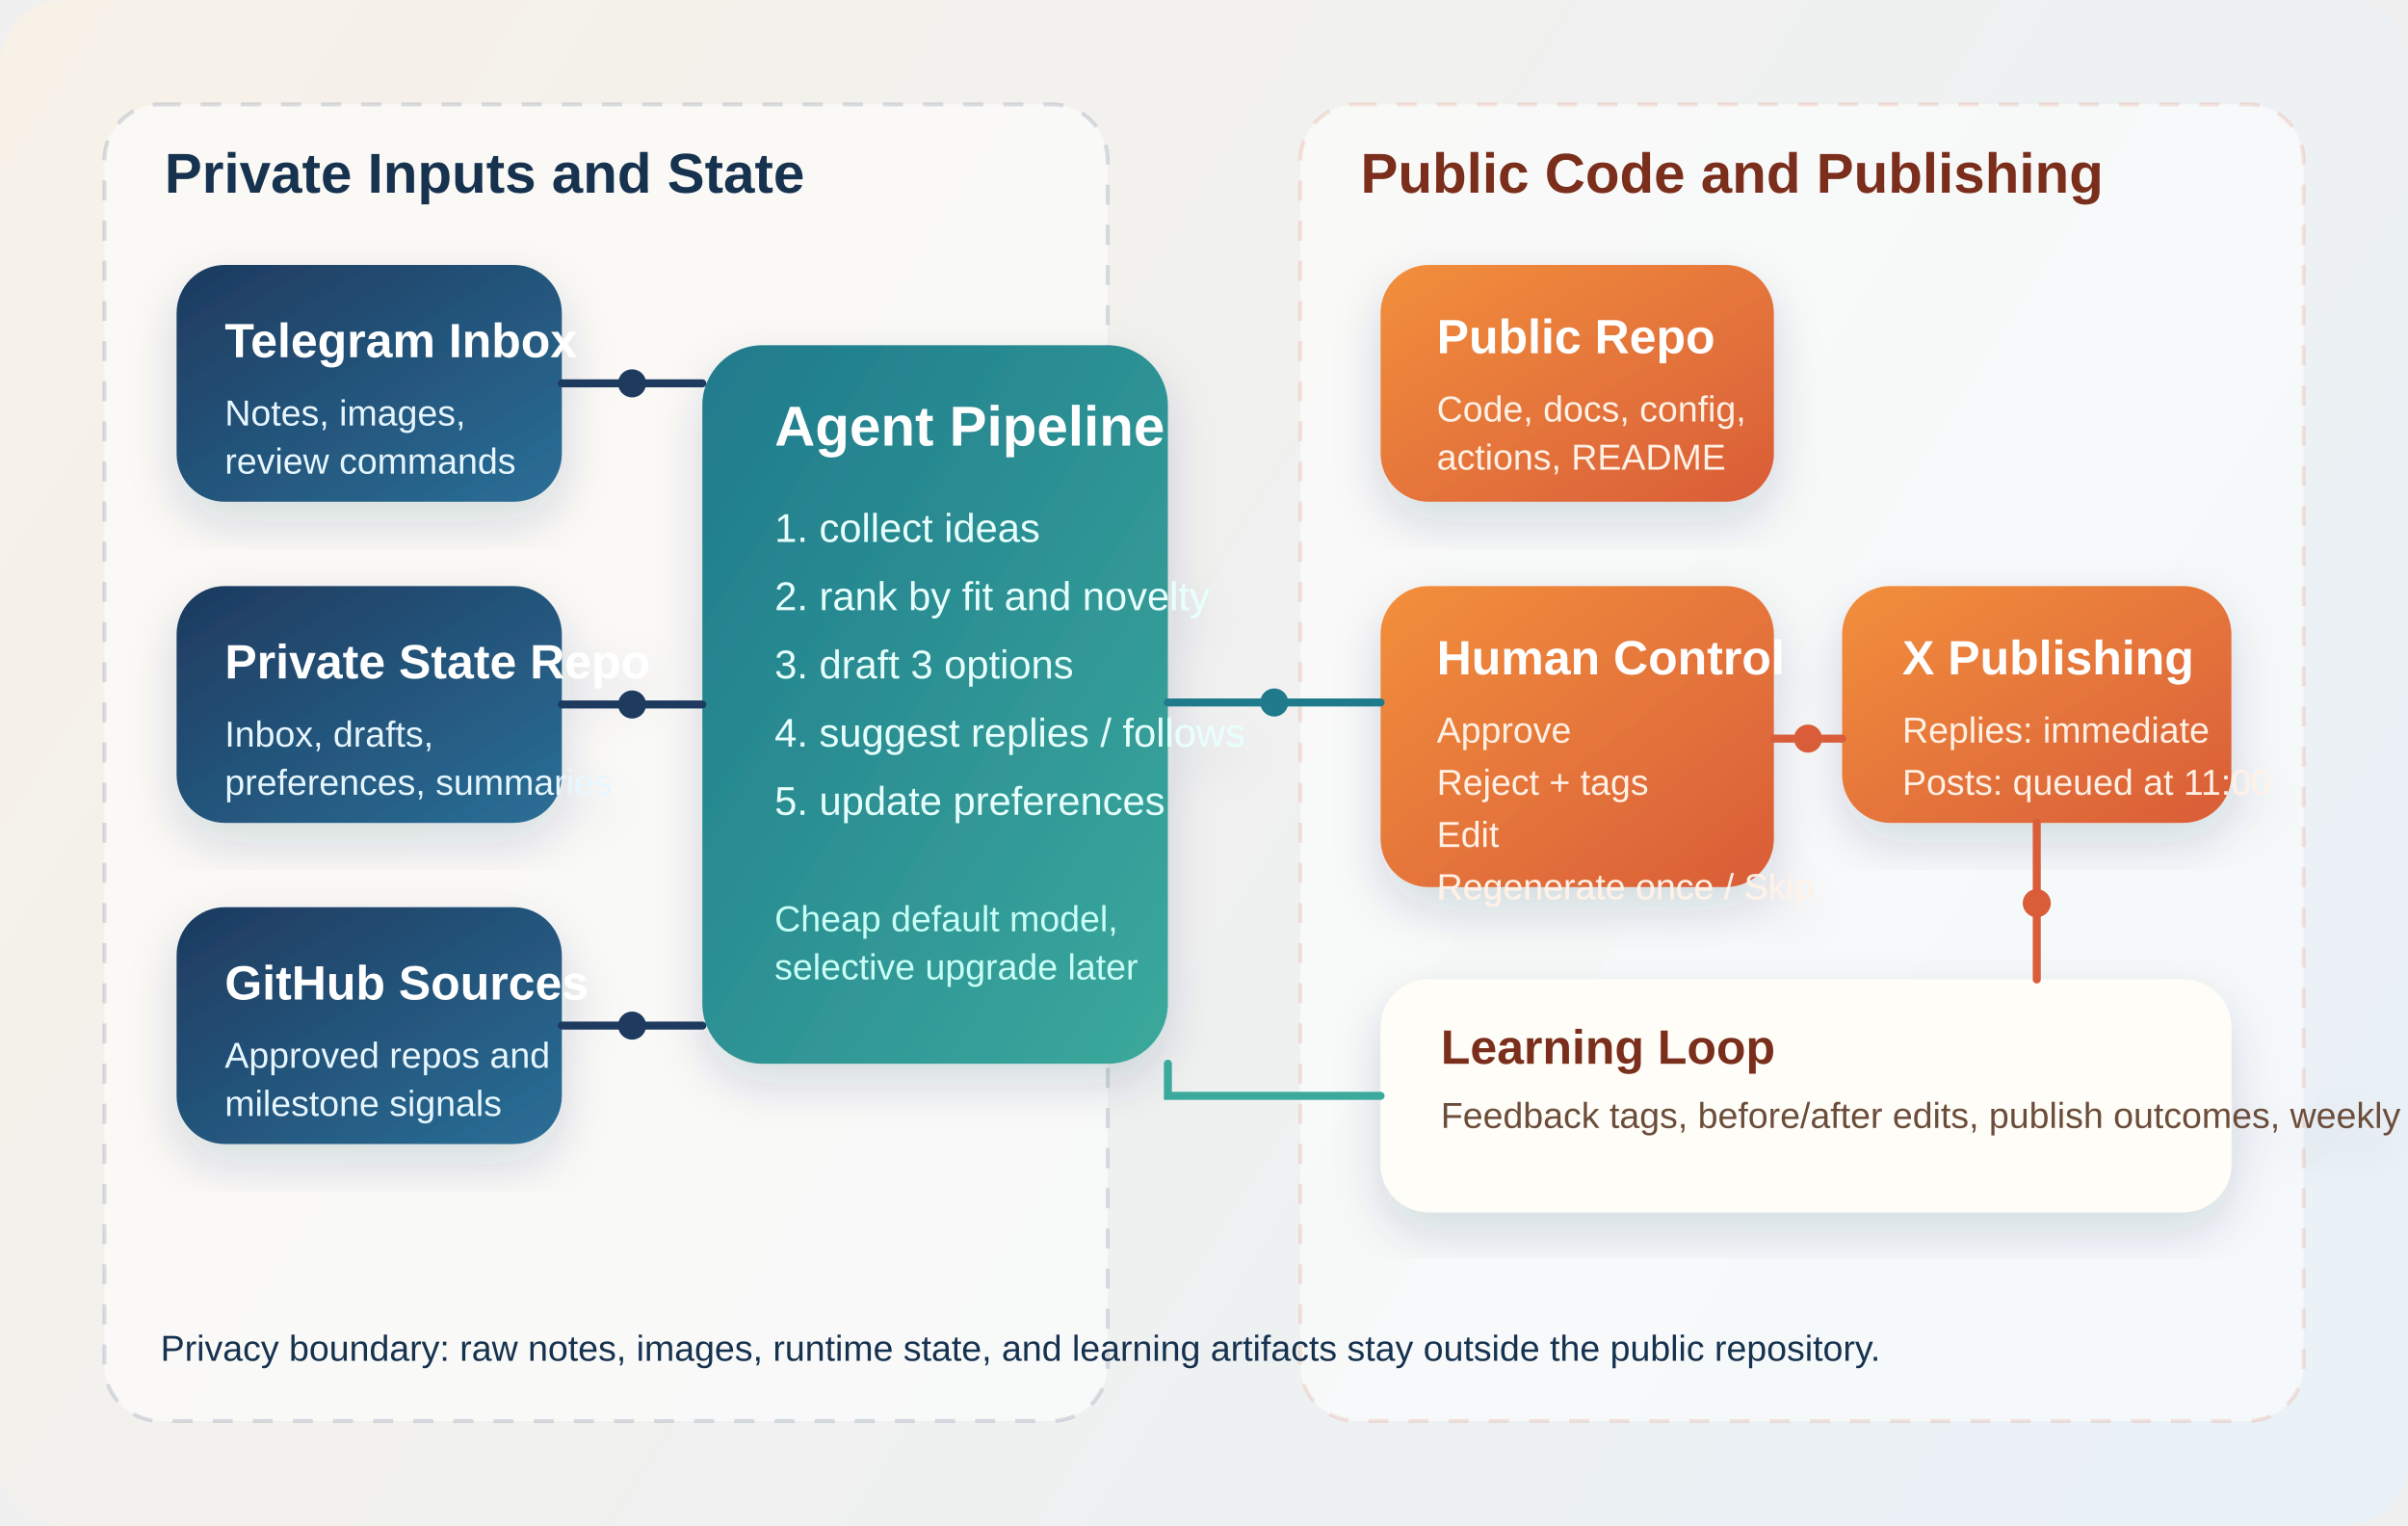
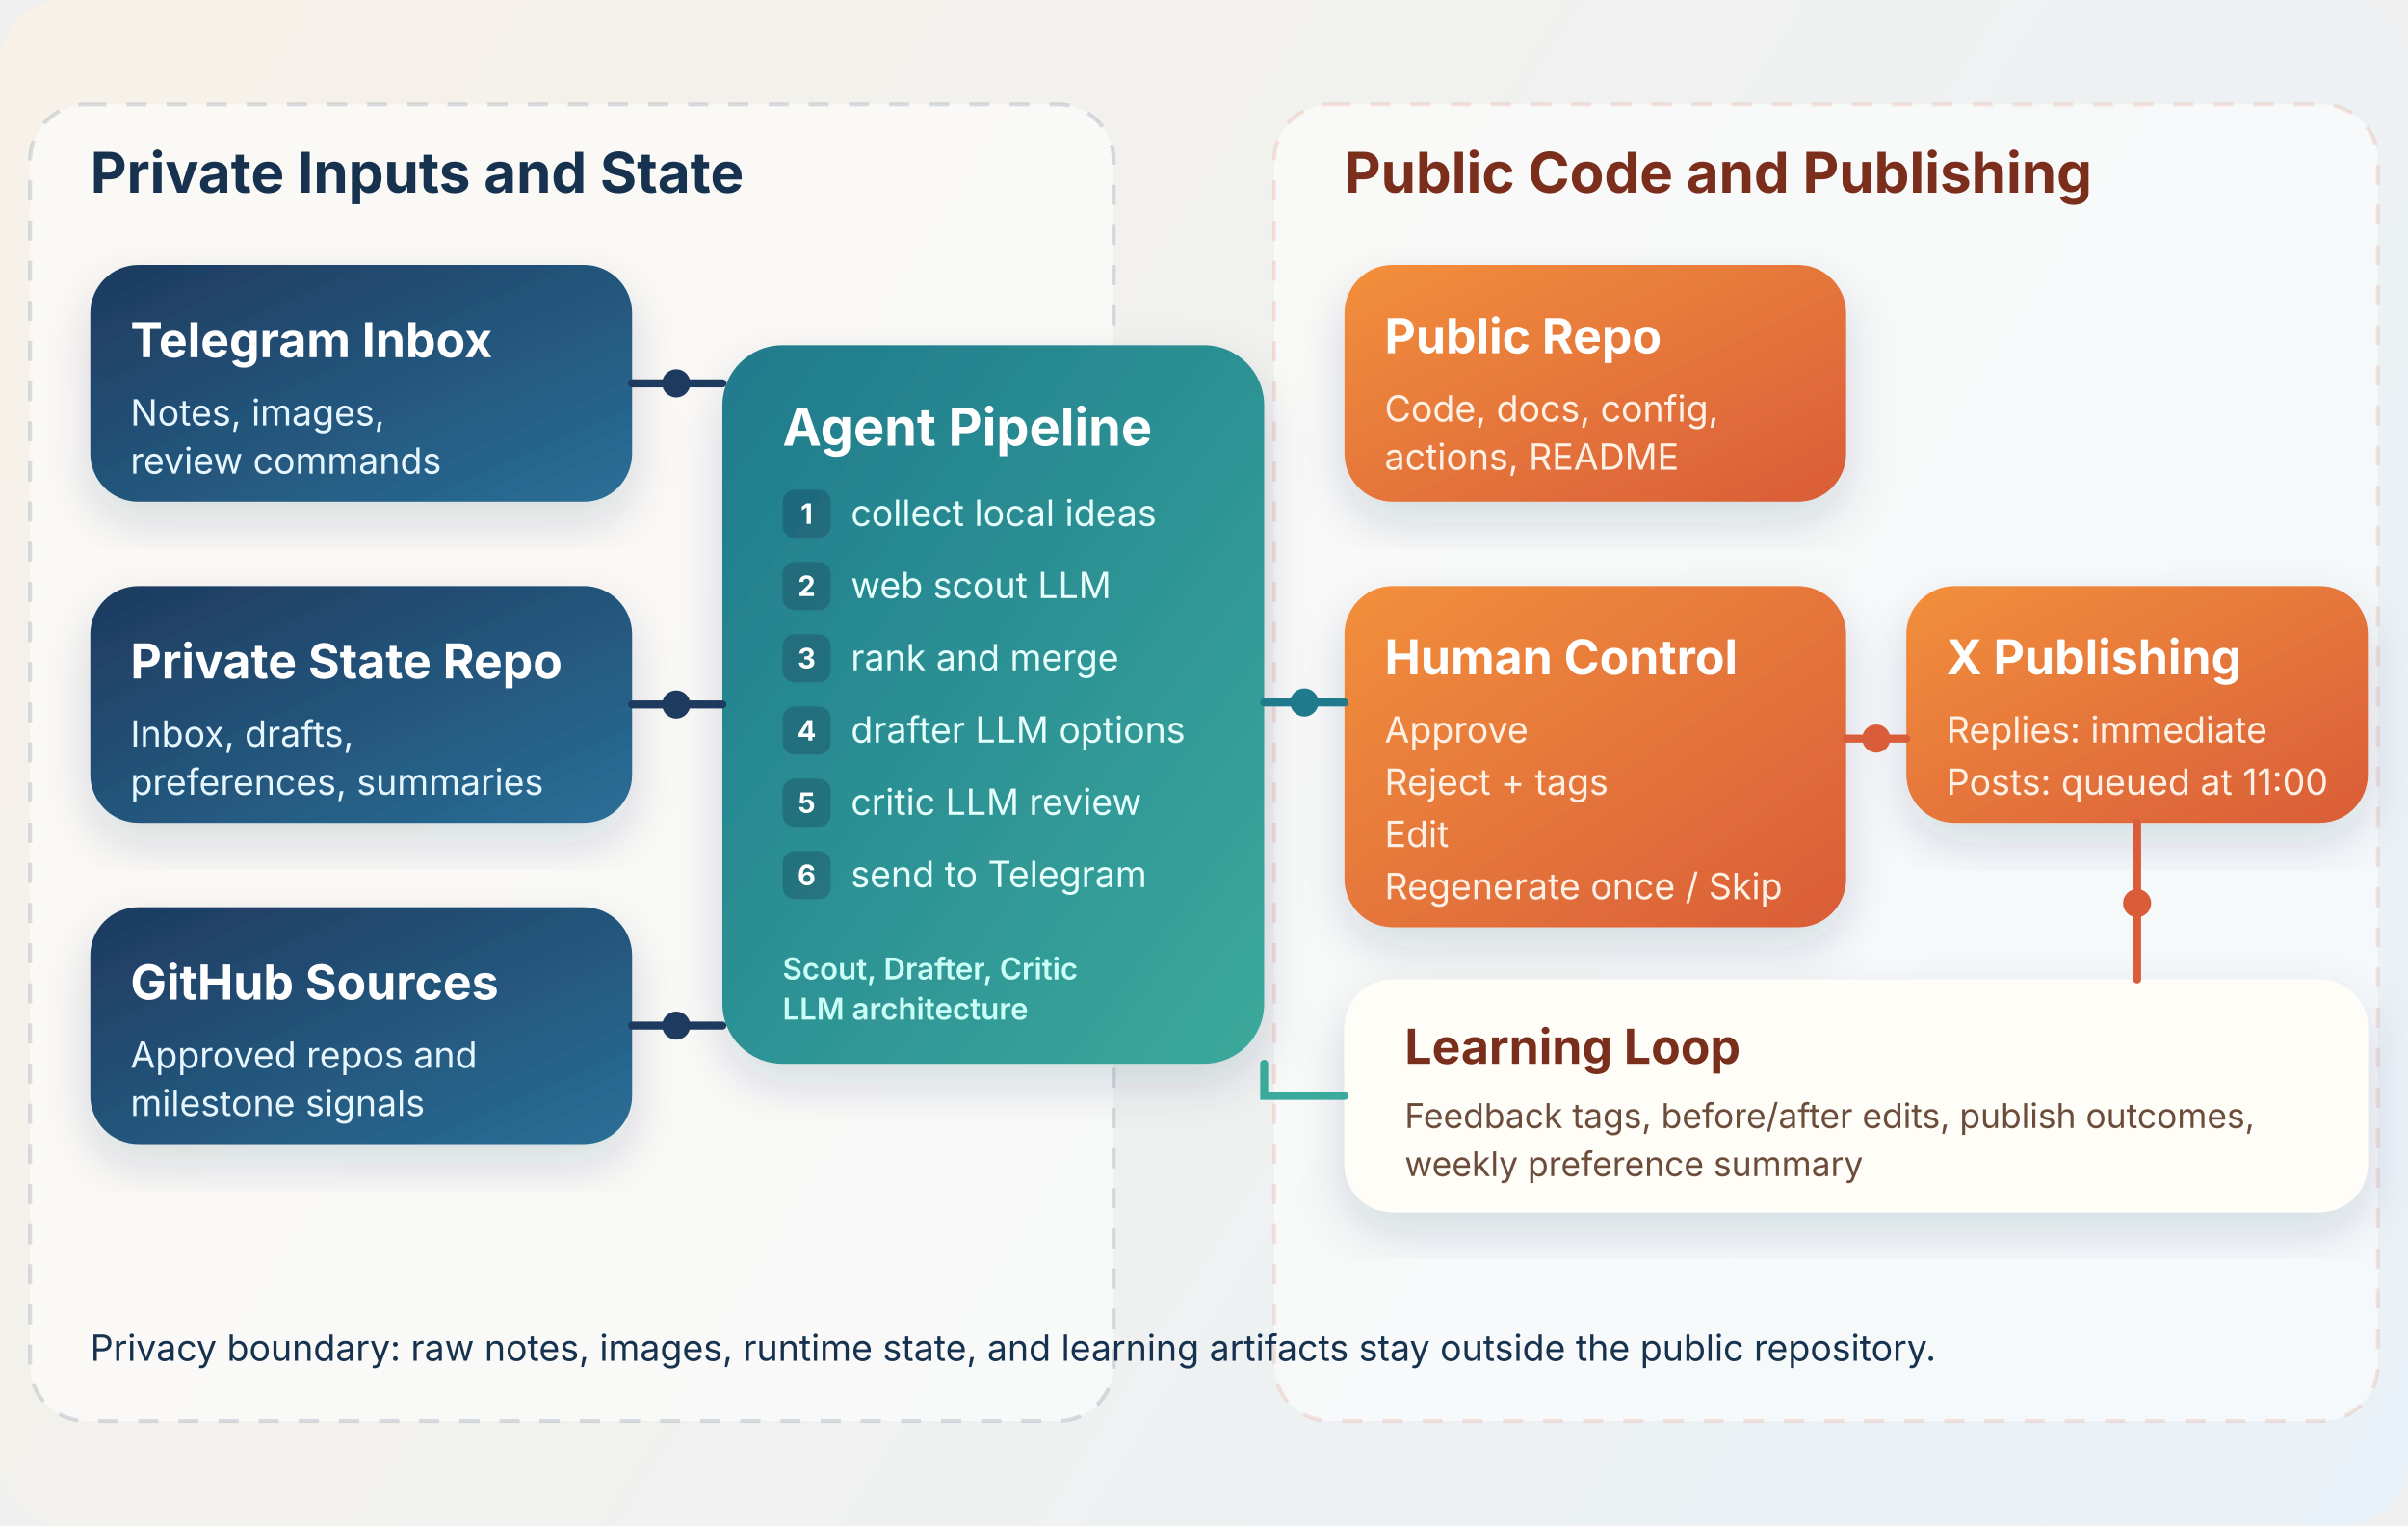
<svg xmlns="http://www.w3.org/2000/svg" width="1200" height="760" viewBox="0 0 1200 760" fill="none">
  <defs>
    <linearGradient id="bg" x1="0" y1="0" x2="1200" y2="760" gradientUnits="userSpaceOnUse">
      <stop stop-color="#F7F1E8" />
      <stop offset="1" stop-color="#E9F1F8" />
    </linearGradient>
    <linearGradient id="private" x1="0" y1="0" x2="1" y2="1">
      <stop stop-color="#1E3A5F" />
      <stop offset="1" stop-color="#2A6F97" />
    </linearGradient>
    <linearGradient id="public" x1="0" y1="0" x2="1" y2="1">
      <stop stop-color="#F28F3B" />
      <stop offset="1" stop-color="#D95D39" />
    </linearGradient>
    <linearGradient id="agent" x1="0" y1="0" x2="1" y2="1">
      <stop stop-color="#1F7A8C" />
      <stop offset="1" stop-color="#3BA99C" />
    </linearGradient>
    <filter id="shadow" x="-20%" y="-20%" width="140%" height="140%">
      <feDropShadow dx="0" dy="10" stdDeviation="12" flood-color="#16324F" flood-opacity="0.15" />
    </filter>
  </defs>
  <rect x="0" y="0" width="1200" height="760" rx="32" fill="url(#bg)" />
-   <rect x="52" y="52" width="500" height="656" rx="28" fill="#FFFFFF" fill-opacity="0.55" stroke="#1E3A5F" stroke-opacity="0.15" stroke-width="2" stroke-dasharray="10 10" />
-   <text x="82" y="96" fill="#16324F" font-family="Arial, sans-serif" font-size="28" font-weight="700">Private Inputs and State</text>
-   <rect x="648" y="52" width="500" height="656" rx="28" fill="#FFFFFF" fill-opacity="0.55" stroke="#D95D39" stroke-opacity="0.15" stroke-width="2" stroke-dasharray="10 10" />
-   <text x="678" y="96" fill="#7A2E1B" font-family="Arial, sans-serif" font-size="28" font-weight="700">Public Code and Publishing</text>
+   <rect x="15" y="52" width="540" height="656" rx="28" fill="#FFFFFF" fill-opacity="0.55" stroke="#1E3A5F" stroke-opacity="0.15" stroke-width="2" stroke-dasharray="10 10" />
+   <text x="45" y="96" fill="#16324F" font-family="system-ui, -apple-system, sans-serif" font-size="28" font-weight="700">Private Inputs and State</text>
+   <rect x="635" y="52" width="550" height="656" rx="28" fill="#FFFFFF" fill-opacity="0.55" stroke="#D95D39" stroke-opacity="0.15" stroke-width="2" stroke-dasharray="10 10" />
+   <text x="670" y="96" fill="#7A2E1B" font-family="system-ui, -apple-system, sans-serif" font-size="28" font-weight="700">Public Code and Publishing</text>
  <g filter="url(#shadow)">
-     <rect x="88" y="132" width="192" height="118" rx="24" fill="url(#private)" />
-     <text x="112" y="178" fill="white" font-family="Arial, sans-serif" font-size="24" font-weight="700">Telegram Inbox</text>
-     <text x="112" y="212" fill="#E6F6FF" font-family="Arial, sans-serif" font-size="18">Notes, images,</text>
-     <text x="112" y="236" fill="#E6F6FF" font-family="Arial, sans-serif" font-size="18">review commands</text>
+     <rect x="45" y="132" width="270" height="118" rx="24" fill="url(#private)" />
+     <text x="65" y="178" fill="white" font-family="system-ui, -apple-system, sans-serif" font-size="24" font-weight="700">Telegram Inbox</text>
+     <text x="65" y="212" fill="#E6F6FF" font-family="system-ui, -apple-system, sans-serif" font-size="18">Notes, images,</text>
+     <text x="65" y="236" fill="#E6F6FF" font-family="system-ui, -apple-system, sans-serif" font-size="18">review commands</text>
  </g>
  <g filter="url(#shadow)">
-     <rect x="88" y="292" width="192" height="118" rx="24" fill="url(#private)" />
-     <text x="112" y="338" fill="white" font-family="Arial, sans-serif" font-size="24" font-weight="700">Private State Repo</text>
-     <text x="112" y="372" fill="#E6F6FF" font-family="Arial, sans-serif" font-size="18">Inbox, drafts,</text>
-     <text x="112" y="396" fill="#E6F6FF" font-family="Arial, sans-serif" font-size="18">preferences, summaries</text>
+     <rect x="45" y="292" width="270" height="118" rx="24" fill="url(#private)" />
+     <text x="65" y="338" fill="white" font-family="system-ui, -apple-system, sans-serif" font-size="24" font-weight="700">Private State Repo</text>
+     <text x="65" y="372" fill="#E6F6FF" font-family="system-ui, -apple-system, sans-serif" font-size="18">Inbox, drafts,</text>
+     <text x="65" y="396" fill="#E6F6FF" font-family="system-ui, -apple-system, sans-serif" font-size="18">preferences, summaries</text>
  </g>
  <g filter="url(#shadow)">
-     <rect x="88" y="452" width="192" height="118" rx="24" fill="url(#private)" />
-     <text x="112" y="498" fill="white" font-family="Arial, sans-serif" font-size="24" font-weight="700">GitHub Sources</text>
-     <text x="112" y="532" fill="#E6F6FF" font-family="Arial, sans-serif" font-size="18">Approved repos and</text>
-     <text x="112" y="556" fill="#E6F6FF" font-family="Arial, sans-serif" font-size="18">milestone signals</text>
+     <rect x="45" y="452" width="270" height="118" rx="24" fill="url(#private)" />
+     <text x="65" y="498" fill="white" font-family="system-ui, -apple-system, sans-serif" font-size="24" font-weight="700">GitHub Sources</text>
+     <text x="65" y="532" fill="#E6F6FF" font-family="system-ui, -apple-system, sans-serif" font-size="18">Approved repos and</text>
+     <text x="65" y="556" fill="#E6F6FF" font-family="system-ui, -apple-system, sans-serif" font-size="18">milestone signals</text>
  </g>
  <g filter="url(#shadow)">
-     <rect x="350" y="172" width="232" height="358" rx="30" fill="url(#agent)" />
-     <text x="386" y="222" fill="white" font-family="Arial, sans-serif" font-size="28" font-weight="700">Agent Pipeline</text>
-     <text x="386" y="270" fill="#E7FFFD" font-family="Arial, sans-serif" font-size="20">1. collect ideas</text>
-     <text x="386" y="304" fill="#E7FFFD" font-family="Arial, sans-serif" font-size="20">2. rank by fit and novelty</text>
-     <text x="386" y="338" fill="#E7FFFD" font-family="Arial, sans-serif" font-size="20">3. draft 3 options</text>
-     <text x="386" y="372" fill="#E7FFFD" font-family="Arial, sans-serif" font-size="20">4. suggest replies / follows</text>
-     <text x="386" y="406" fill="#E7FFFD" font-family="Arial, sans-serif" font-size="20">5. update preferences</text>
-     <text x="386" y="464" fill="#C9FFF7" font-family="Arial, sans-serif" font-size="18">Cheap default model,</text>
-     <text x="386" y="488" fill="#C9FFF7" font-family="Arial, sans-serif" font-size="18">selective upgrade later</text>
+     <rect x="360" y="172" width="270" height="358" rx="30" fill="url(#agent)" />
+     <text x="390" y="222" fill="white" font-family="system-ui, -apple-system, sans-serif" font-size="26" font-weight="700">Agent Pipeline</text>
+     <rect x="390" y="244" width="24" height="24" rx="6" fill="#16324F" fill-opacity="0.3" />
+     <text x="402" y="261" fill="#FFFFFF" font-family="system-ui, -apple-system, sans-serif" font-size="14" font-weight="700" text-anchor="middle">1</text>
+     <text x="424" y="262" fill="#E7FFFD" font-family="system-ui, -apple-system, sans-serif" font-size="18">collect local ideas</text>
+     <rect x="390" y="280" width="24" height="24" rx="6" fill="#16324F" fill-opacity="0.3" />
+     <text x="402" y="297" fill="#FFFFFF" font-family="system-ui, -apple-system, sans-serif" font-size="14" font-weight="700" text-anchor="middle">2</text>
+     <text x="424" y="298" fill="#E7FFFD" font-family="system-ui, -apple-system, sans-serif" font-size="18">web scout LLM</text>
+     <rect x="390" y="316" width="24" height="24" rx="6" fill="#16324F" fill-opacity="0.3" />
+     <text x="402" y="333" fill="#FFFFFF" font-family="system-ui, -apple-system, sans-serif" font-size="14" font-weight="700" text-anchor="middle">3</text>
+     <text x="424" y="334" fill="#E7FFFD" font-family="system-ui, -apple-system, sans-serif" font-size="18">rank and merge</text>
+     <rect x="390" y="352" width="24" height="24" rx="6" fill="#16324F" fill-opacity="0.3" />
+     <text x="402" y="369" fill="#FFFFFF" font-family="system-ui, -apple-system, sans-serif" font-size="14" font-weight="700" text-anchor="middle">4</text>
+     <text x="424" y="370" fill="#E7FFFD" font-family="system-ui, -apple-system, sans-serif" font-size="18">drafter LLM options</text>
+     <rect x="390" y="388" width="24" height="24" rx="6" fill="#16324F" fill-opacity="0.3" />
+     <text x="402" y="405" fill="#FFFFFF" font-family="system-ui, -apple-system, sans-serif" font-size="14" font-weight="700" text-anchor="middle">5</text>
+     <text x="424" y="406" fill="#E7FFFD" font-family="system-ui, -apple-system, sans-serif" font-size="18">critic LLM review</text>
+     <rect x="390" y="424" width="24" height="24" rx="6" fill="#16324F" fill-opacity="0.3" />
+     <text x="402" y="441" fill="#FFFFFF" font-family="system-ui, -apple-system, sans-serif" font-size="14" font-weight="700" text-anchor="middle">6</text>
+     <text x="424" y="442" fill="#E7FFFD" font-family="system-ui, -apple-system, sans-serif" font-size="18">send to Telegram</text>
+     <text x="390" y="488" fill="#C9FFF7" font-family="system-ui, -apple-system, sans-serif" font-size="15" font-weight="600">Scout, Drafter, Critic</text>
+     <text x="390" y="508" fill="#C9FFF7" font-family="system-ui, -apple-system, sans-serif" font-size="15" font-weight="600">LLM architecture</text>
  </g>
  <g filter="url(#shadow)">
-     <rect x="688" y="132" width="196" height="118" rx="24" fill="url(#public)" />
-     <text x="716" y="176" fill="white" font-family="Arial, sans-serif" font-size="24" font-weight="700">Public Repo</text>
-     <text x="716" y="210" fill="#FFF1E5" font-family="Arial, sans-serif" font-size="18">Code, docs, config,</text>
-     <text x="716" y="234" fill="#FFF1E5" font-family="Arial, sans-serif" font-size="18">actions, README</text>
+     <rect x="670" y="132" width="250" height="118" rx="24" fill="url(#public)" />
+     <text x="690" y="176" fill="white" font-family="system-ui, -apple-system, sans-serif" font-size="24" font-weight="700">Public Repo</text>
+     <text x="690" y="210" fill="#FFF1E5" font-family="system-ui, -apple-system, sans-serif" font-size="18">Code, docs, config,</text>
+     <text x="690" y="234" fill="#FFF1E5" font-family="system-ui, -apple-system, sans-serif" font-size="18">actions, README</text>
  </g>
  <g filter="url(#shadow)">
-     <rect x="688" y="292" width="196" height="150" rx="24" fill="url(#public)" />
-     <text x="716" y="336" fill="white" font-family="Arial, sans-serif" font-size="24" font-weight="700">Human Control</text>
-     <text x="716" y="370" fill="#FFF1E5" font-family="Arial, sans-serif" font-size="18">Approve</text>
-     <text x="716" y="396" fill="#FFF1E5" font-family="Arial, sans-serif" font-size="18">Reject + tags</text>
-     <text x="716" y="422" fill="#FFF1E5" font-family="Arial, sans-serif" font-size="18">Edit</text>
-     <text x="716" y="448" fill="#FFF1E5" font-family="Arial, sans-serif" font-size="18">Regenerate once / Skip</text>
+     <rect x="670" y="292" width="250" height="170" rx="24" fill="url(#public)" />
+     <text x="690" y="336" fill="white" font-family="system-ui, -apple-system, sans-serif" font-size="24" font-weight="700">Human Control</text>
+     <text x="690" y="370" fill="#FFF1E5" font-family="system-ui, -apple-system, sans-serif" font-size="18">Approve</text>
+     <text x="690" y="396" fill="#FFF1E5" font-family="system-ui, -apple-system, sans-serif" font-size="18">Reject + tags</text>
+     <text x="690" y="422" fill="#FFF1E5" font-family="system-ui, -apple-system, sans-serif" font-size="18">Edit</text>
+     <text x="690" y="448" fill="#FFF1E5" font-family="system-ui, -apple-system, sans-serif" font-size="18">Regenerate once / Skip</text>
  </g>
  <g filter="url(#shadow)">
-     <rect x="918" y="292" width="194" height="118" rx="24" fill="url(#public)" />
-     <text x="948" y="336" fill="white" font-family="Arial, sans-serif" font-size="24" font-weight="700">X Publishing</text>
-     <text x="948" y="370" fill="#FFF1E5" font-family="Arial, sans-serif" font-size="18">Replies: immediate</text>
-     <text x="948" y="396" fill="#FFF1E5" font-family="Arial, sans-serif" font-size="18">Posts: queued at 11:00</text>
+     <rect x="950" y="292" width="230" height="118" rx="24" fill="url(#public)" />
+     <text x="970" y="336" fill="white" font-family="system-ui, -apple-system, sans-serif" font-size="24" font-weight="700">X Publishing</text>
+     <text x="970" y="370" fill="#FFF1E5" font-family="system-ui, -apple-system, sans-serif" font-size="18">Replies: immediate</text>
+     <text x="970" y="396" fill="#FFF1E5" font-family="system-ui, -apple-system, sans-serif" font-size="18">Posts: queued at 11:00</text>
  </g>
  <g filter="url(#shadow)">
-     <rect x="688" y="488" width="424" height="116" rx="24" fill="#FFFDF8" />
-     <text x="718" y="530" fill="#7A2E1B" font-family="Arial, sans-serif" font-size="24" font-weight="700">Learning Loop</text>
-     <text x="718" y="562" fill="#6C4D3B" font-family="Arial, sans-serif" font-size="18">Feedback tags, before/after edits, publish outcomes, weekly preference summary</text>
+     <rect x="670" y="488" width="510" height="116" rx="24" fill="#FFFDF8" />
+     <text x="700" y="530" fill="#7A2E1B" font-family="system-ui, -apple-system, sans-serif" font-size="24" font-weight="700">Learning Loop</text>
+     <text x="700" y="562" fill="#6C4D3B" font-family="system-ui, -apple-system, sans-serif" font-size="17">Feedback tags, before/after edits, publish outcomes,</text>
+     <text x="700" y="586" fill="#6C4D3B" font-family="system-ui, -apple-system, sans-serif" font-size="17">weekly preference summary</text>
  </g>
-   <path d="M280 191H350" stroke="#1E3A5F" stroke-width="4" stroke-linecap="round" />
-   <path d="M280 351H350" stroke="#1E3A5F" stroke-width="4" stroke-linecap="round" />
-   <path d="M280 511H350" stroke="#1E3A5F" stroke-width="4" stroke-linecap="round" />
-   <path d="M582 350H688" stroke="#1F7A8C" stroke-width="4" stroke-linecap="round" />
-   <path d="M884 368H918" stroke="#D95D39" stroke-width="4" stroke-linecap="round" />
-   <path d="M1015 410V488" stroke="#D95D39" stroke-width="4" stroke-linecap="round" />
-   <path d="M688 546H582V530" stroke="#3BA99C" stroke-width="4" stroke-linecap="round" />
-   <circle cx="315" cy="191" r="7" fill="#1E3A5F" />
-   <circle cx="315" cy="351" r="7" fill="#1E3A5F" />
-   <circle cx="315" cy="511" r="7" fill="#1E3A5F" />
-   <circle cx="635" cy="350" r="7" fill="#1F7A8C" />
-   <circle cx="901" cy="368" r="7" fill="#D95D39" />
-   <circle cx="1015" cy="450" r="7" fill="#D95D39" />
-   <text x="80" y="678" fill="#16324F" font-family="Arial, sans-serif" font-size="18">Privacy boundary: raw notes, images, runtime state, and learning artifacts stay outside the public repository.</text>
+   <path d="M315 191H360" stroke="#1E3A5F" stroke-width="4" stroke-linecap="round" />
+   <path d="M315 351H360" stroke="#1E3A5F" stroke-width="4" stroke-linecap="round" />
+   <path d="M315 511H360" stroke="#1E3A5F" stroke-width="4" stroke-linecap="round" />
+   <path d="M630 350H670" stroke="#1F7A8C" stroke-width="4" stroke-linecap="round" />
+   <path d="M920 368H950" stroke="#D95D39" stroke-width="4" stroke-linecap="round" />
+   <path d="M1065 410V488" stroke="#D95D39" stroke-width="4" stroke-linecap="round" />
+   <path d="M670 546H630V530" stroke="#3BA99C" stroke-width="4" stroke-linecap="round" />
+   <circle cx="337" cy="191" r="7" fill="#1E3A5F" />
+   <circle cx="337" cy="351" r="7" fill="#1E3A5F" />
+   <circle cx="337" cy="511" r="7" fill="#1E3A5F" />
+   <circle cx="650" cy="350" r="7" fill="#1F7A8C" />
+   <circle cx="935" cy="368" r="7" fill="#D95D39" />
+   <circle cx="1065" cy="450" r="7" fill="#D95D39" />
+   <text x="45" y="678" fill="#16324F" font-family="system-ui, -apple-system, sans-serif" font-size="18">Privacy boundary: raw notes, images, runtime state, and learning artifacts stay outside the public repository.</text>
</svg>
